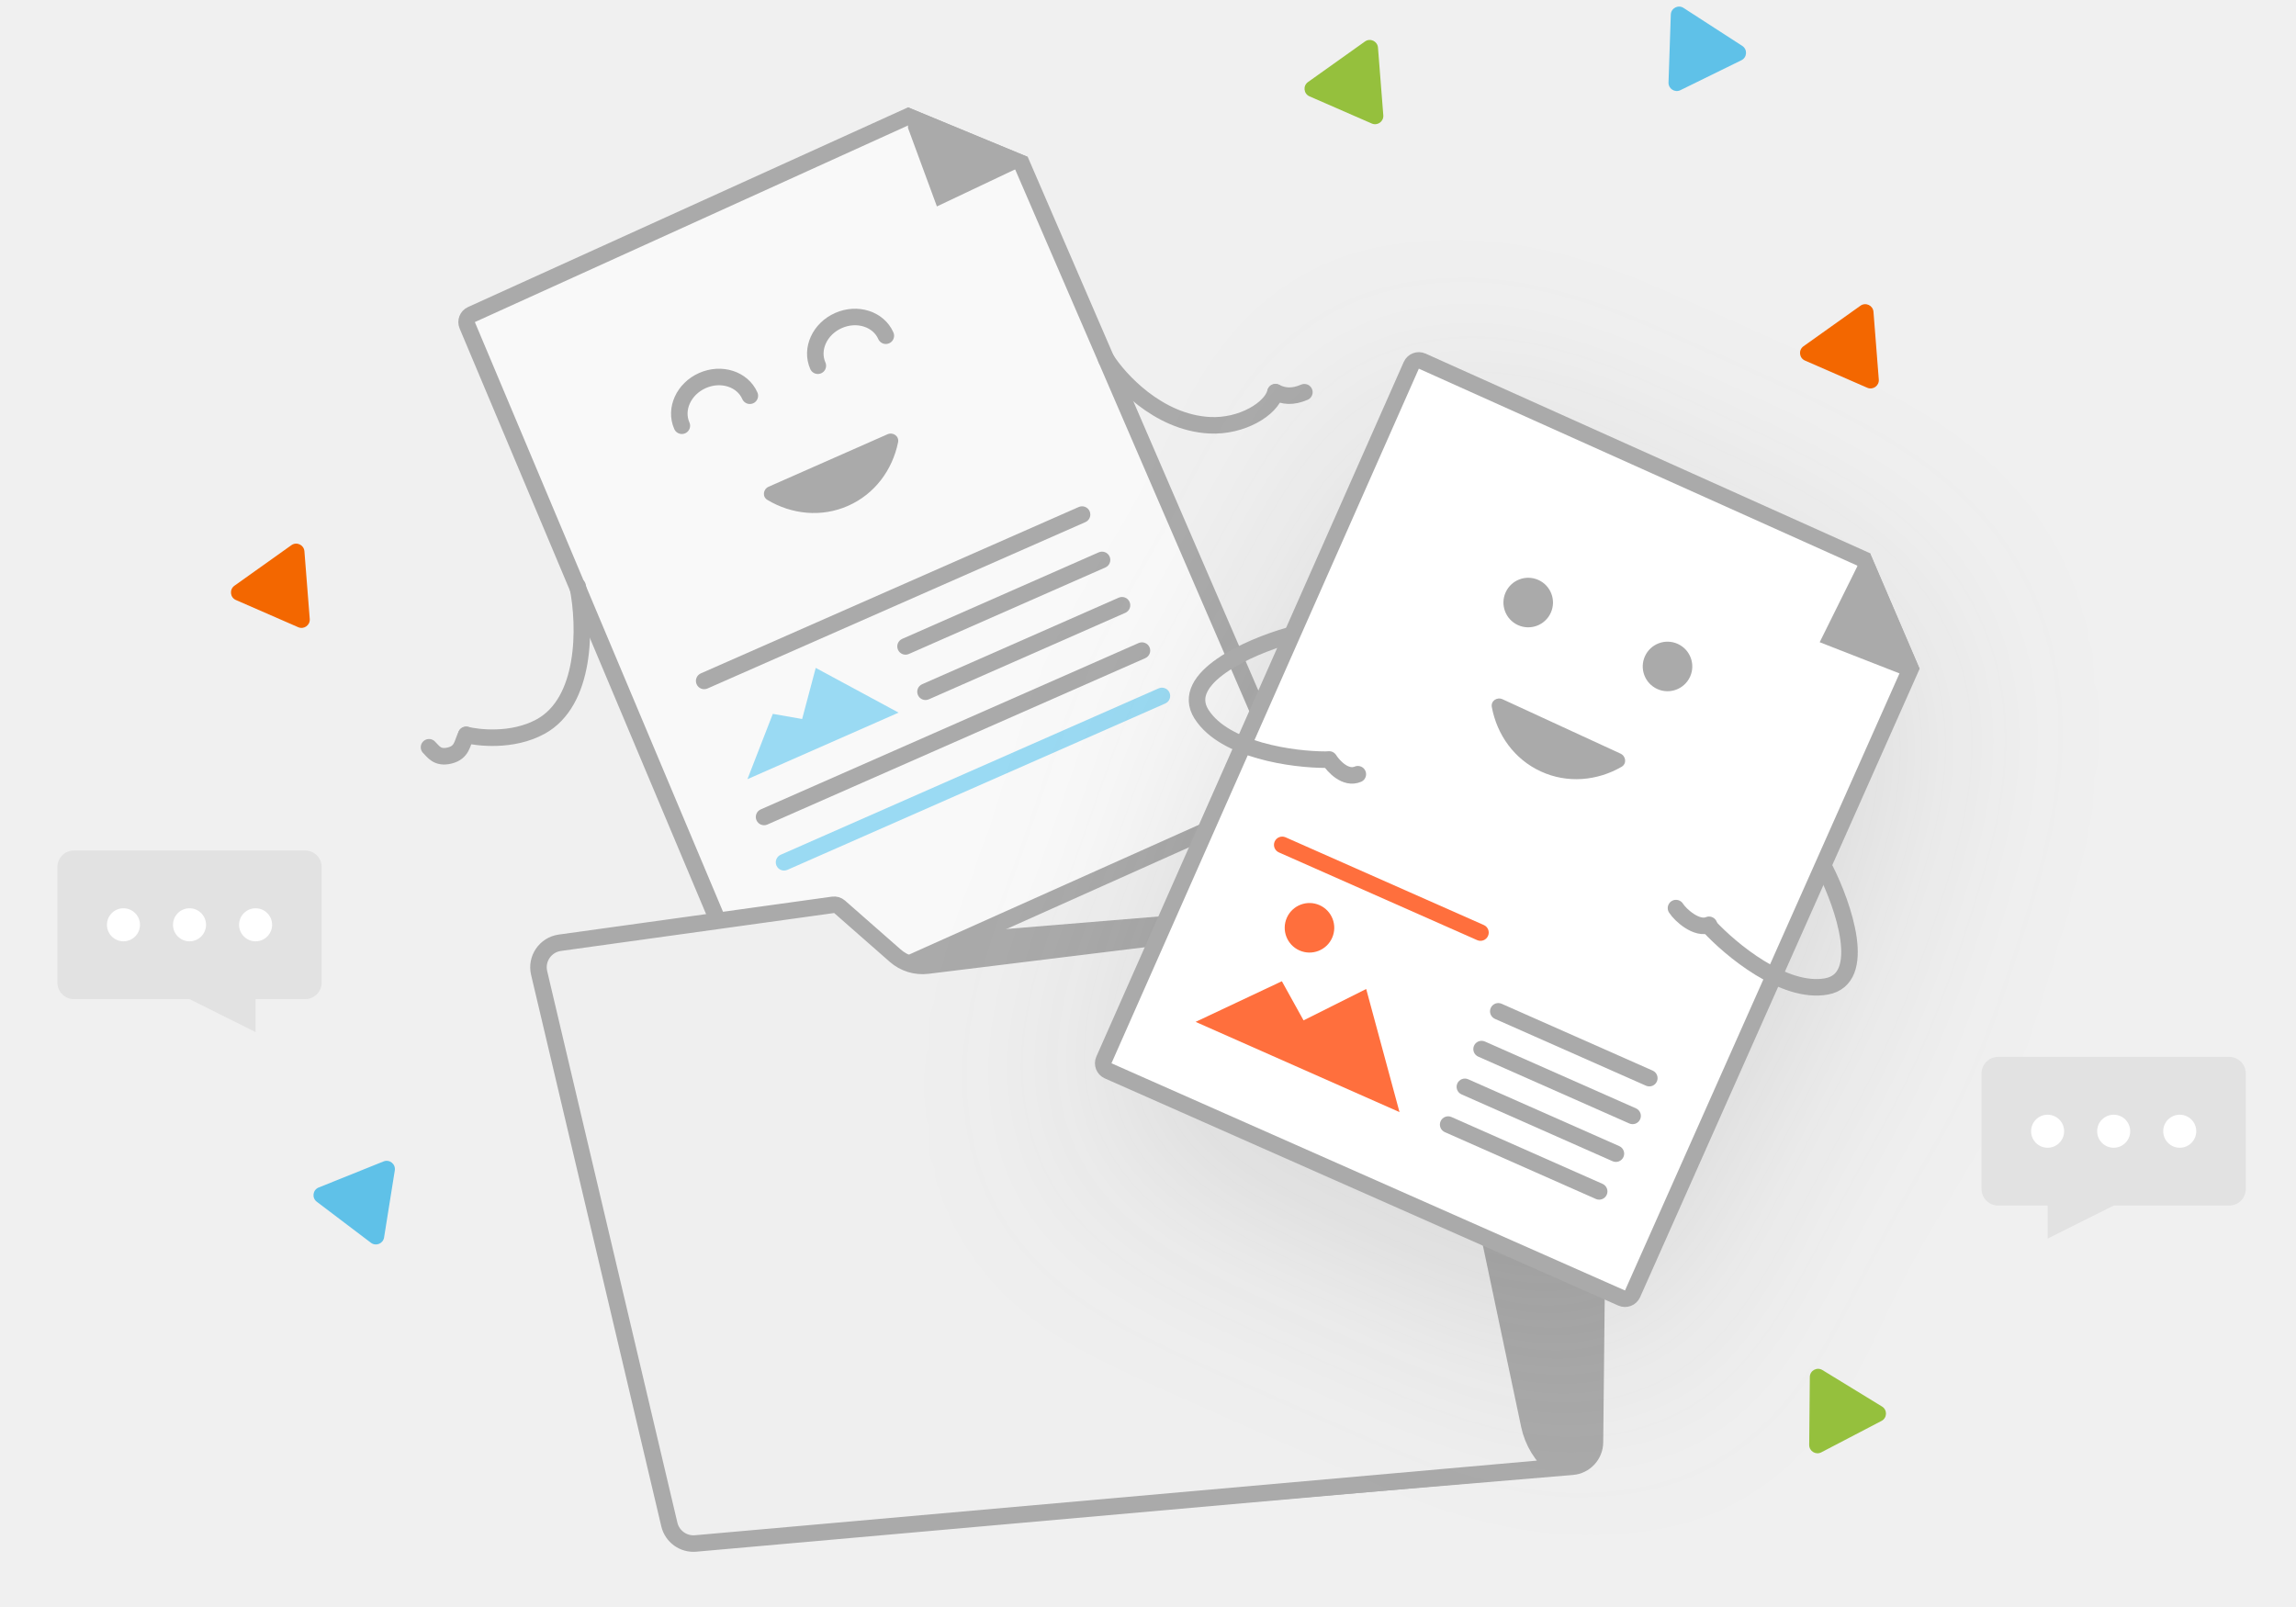
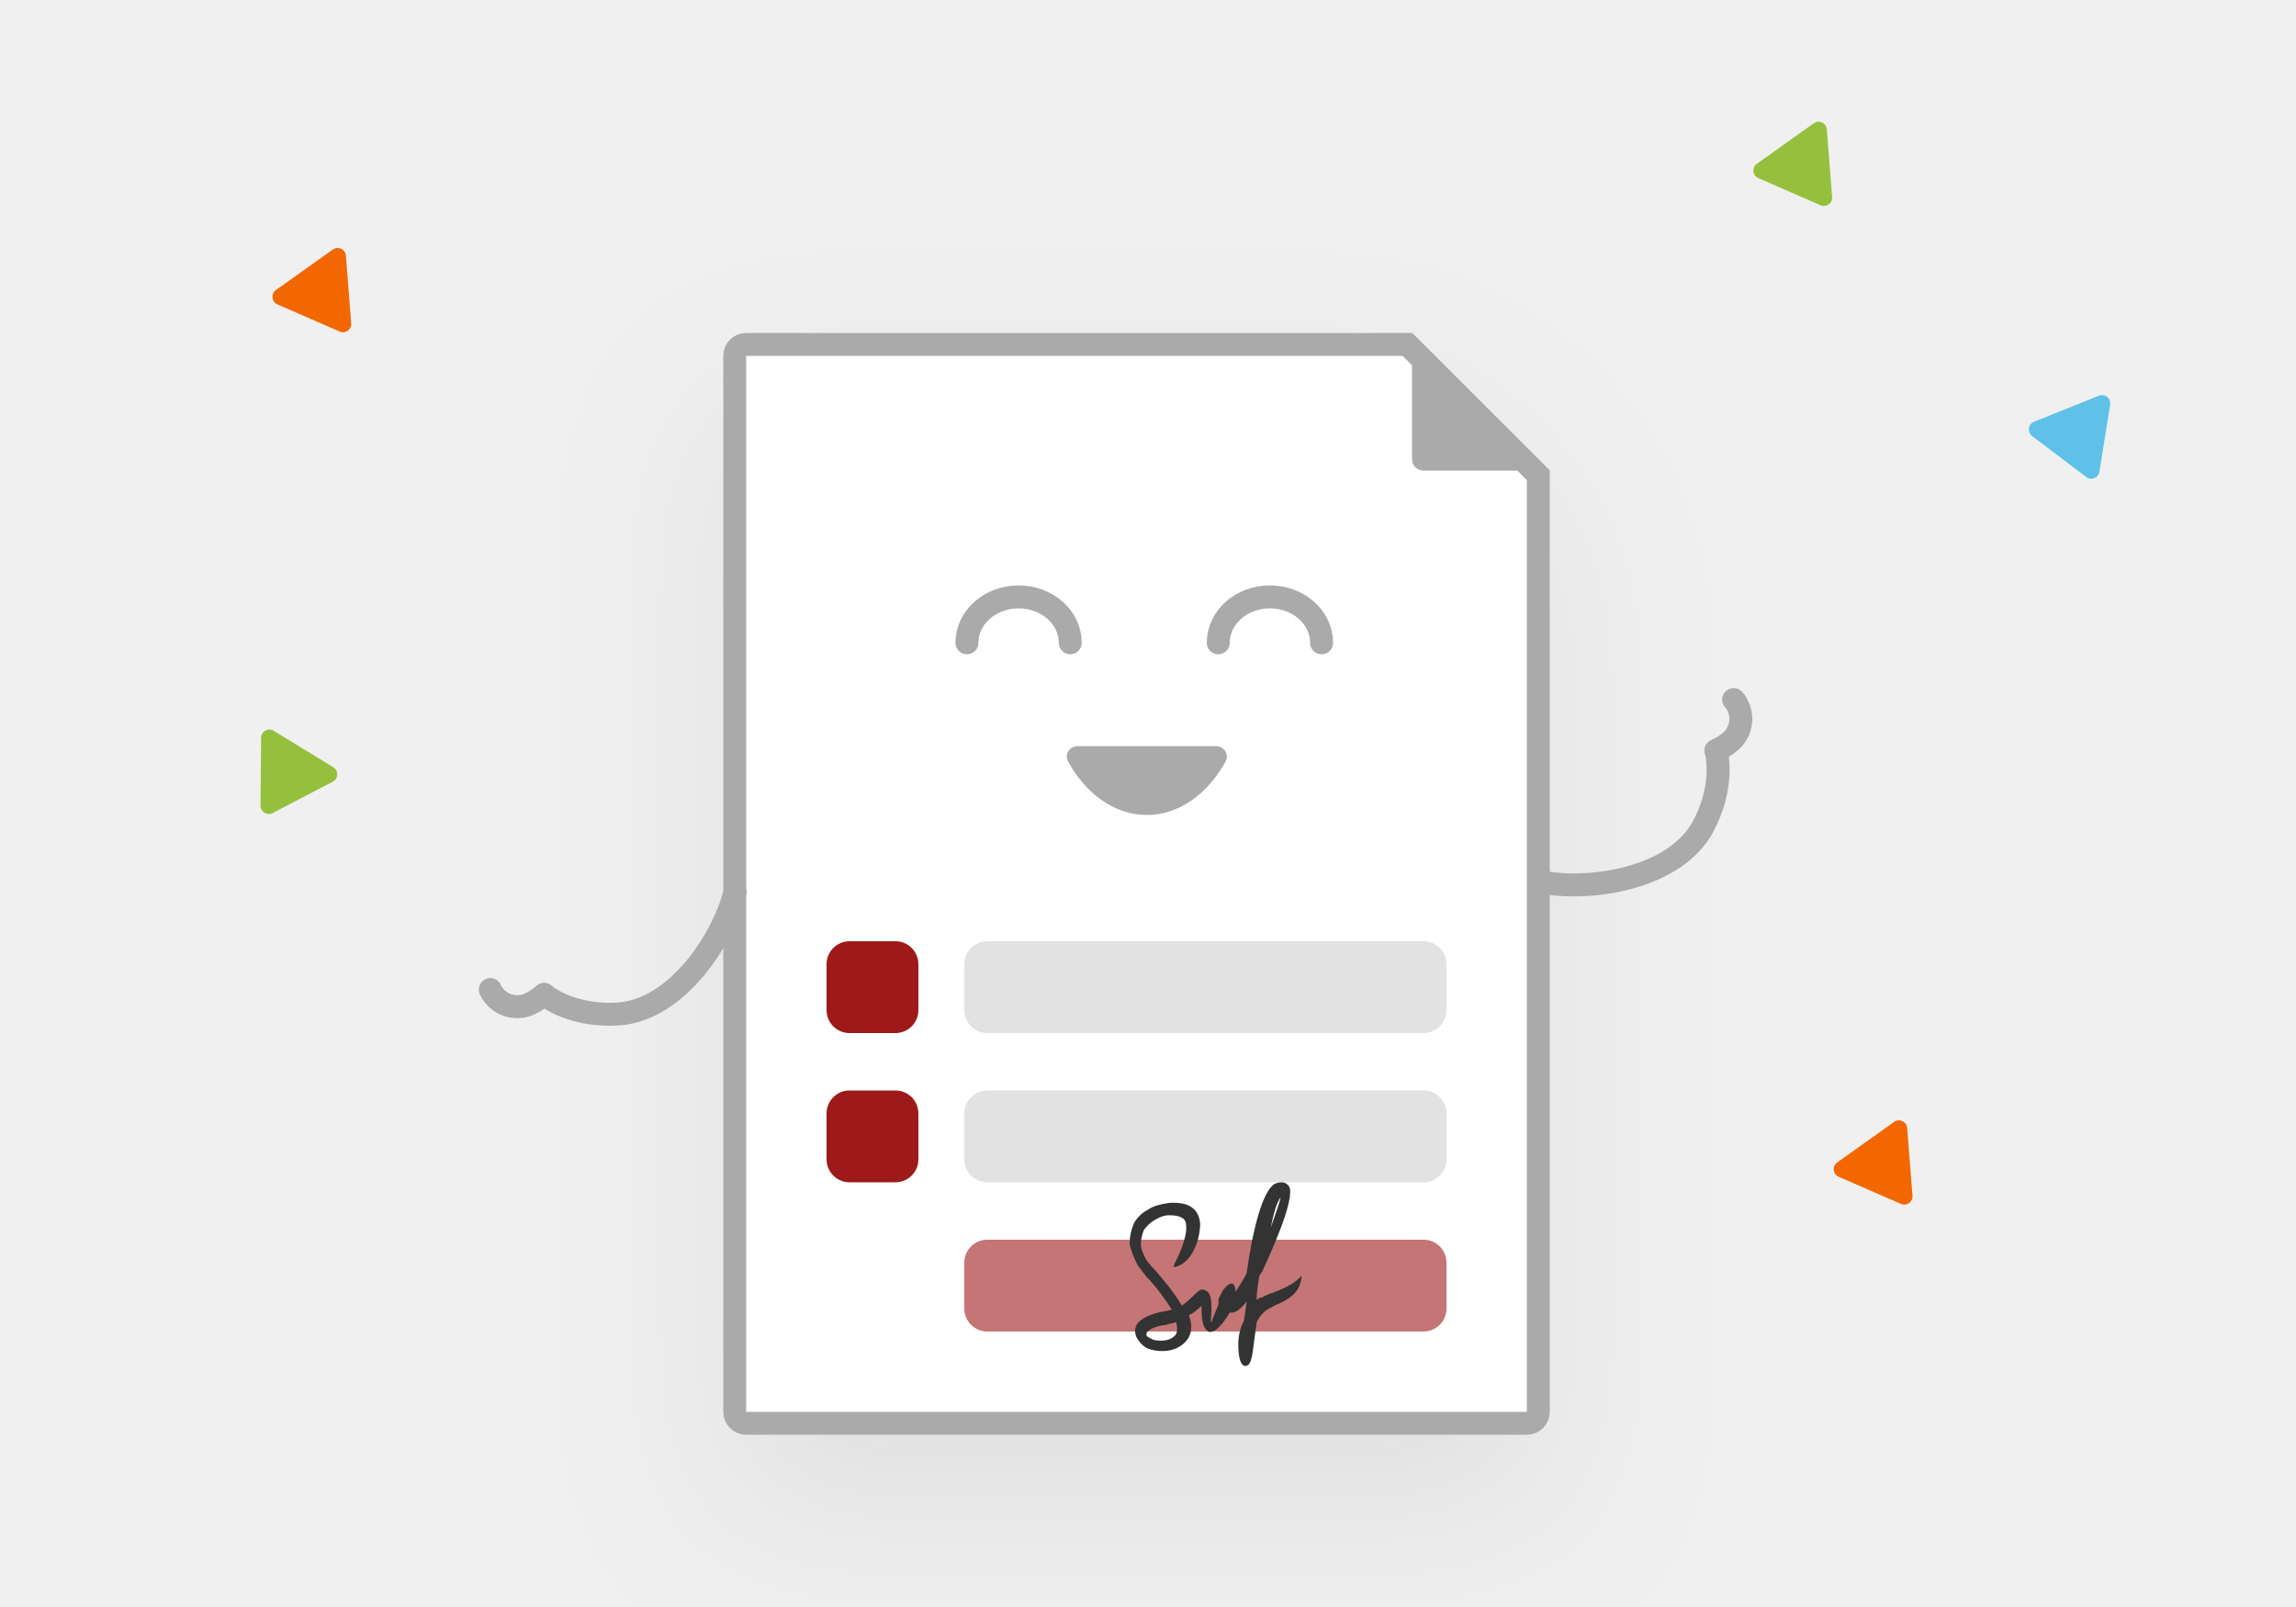
<svg xmlns="http://www.w3.org/2000/svg" width="200" height="140" viewBox="0 0 200 140" fill="none">
-   <path d="M67.39 82.596L140.162 76.621L139.653 125.659C139.638 127.144 138.496 128.373 137.017 128.497L66.779 134.386L67.39 82.596Z" fill="#AAAAAA" />
-   <path d="M40.7 28.338C40.548 27.979 40.711 27.565 41.065 27.404L79.107 10.136L88.979 14.221L112.353 68.319C112.509 68.68 112.346 69.1 111.987 69.26L67.163 89.331C66.794 89.496 66.362 89.325 66.206 88.953L40.7 28.338Z" fill="#F9F9F9" stroke="#AAAAAA" stroke-width="1.439" />
-   <path d="M50.32 51.074C51.039 54.67 51.039 61.145 47.083 63.303C44.595 64.66 41.568 64.262 40.608 64.022" stroke="#AAAAAA" stroke-width="1.439" stroke-linecap="round" />
-   <path d="M37.371 65.101C37.721 65.428 38.066 66.096 39.169 65.82C40.273 65.544 40.248 64.741 40.608 64.022" stroke="#AAAAAA" stroke-width="1.439" stroke-linecap="round" />
-   <path d="M96.358 31.292C97.452 33.028 100.849 36.804 105.35 37.047C108.179 37.199 110.745 35.608 111.104 34.169" stroke="#AAAAAA" stroke-width="1.439" stroke-linecap="round" />
-   <path d="M113.622 34.169C112.576 34.616 111.826 34.526 111.105 34.169" stroke="#AAAAAA" stroke-width="1.439" stroke-linecap="round" />
-   <rect x="60.391" y="58.953" width="37.406" height="1.439" rx="0.719" transform="rotate(-23.7636 60.3906 58.9535)" fill="#AAAAAA" />
-   <rect x="77.931" y="55.947" width="20.142" height="1.439" rx="0.719" transform="rotate(-23.7636 77.9307 55.9467)" fill="#AAAAAA" />
-   <rect x="79.67" y="59.897" width="20.142" height="1.439" rx="0.719" transform="rotate(-23.7636 79.6699 59.8973)" fill="#AAAAAA" />
-   <rect x="65.608" y="70.804" width="37.406" height="1.439" rx="0.719" transform="rotate(-23.7636 65.6084 70.8043)" fill="#AAAAAA" />
-   <rect x="67.348" y="74.754" width="37.406" height="1.439" rx="0.719" transform="rotate(-23.7636 67.3477 74.7541)" fill="#9ADAF3" />
-   <path d="M67.318 62.191L65.107 67.881L78.275 62.083L71.057 58.187L69.873 62.638L67.318 62.191Z" fill="#9ADAF3" />
-   <path d="M65.317 34.476C64.676 33.022 62.83 32.428 61.194 33.15C59.558 33.872 58.752 35.636 59.394 37.09" stroke="#AAAAAA" stroke-width="1.439" stroke-linecap="round" />
-   <path d="M77.163 29.248C76.522 27.795 74.676 27.201 73.04 27.923C71.404 28.645 70.599 30.408 71.24 31.862" stroke="#AAAAAA" stroke-width="1.439" stroke-linecap="round" />
-   <path d="M66.846 43.552C68.959 44.816 71.549 45.093 73.874 44.067C76.199 43.041 77.74 40.941 78.23 38.528C78.337 38 77.796 37.618 77.304 37.835L66.959 42.4C66.466 42.618 66.384 43.275 66.846 43.552Z" fill="#AAAAAA" />
-   <path d="M79.094 9.351L89.524 13.668L88.445 14.746L81.612 17.984L79.094 11.15V9.351Z" fill="#AAAAAA" />
-   <path d="M46.963 84.765C46.671 83.528 47.507 82.307 48.767 82.132L72.563 78.828C72.77 78.799 72.979 78.862 73.136 79L77.981 83.255C78.752 83.932 79.775 84.248 80.793 84.123L121.688 79.1C122.8 78.964 123.832 79.701 124.063 80.797L133.208 124.162C133.516 125.621 134.312 126.908 135.436 127.83L60.596 134.465C59.528 134.56 58.552 133.856 58.305 132.812L46.963 84.765Z" fill="#EFEFEF" stroke="#AAAAAA" stroke-width="1.439" />
-   <g filter="url(#filter0_d_2136_2298)">
-     <path d="M122.934 31.827C123.096 31.462 123.523 31.298 123.887 31.462L162.346 48.738L166.428 58.262L142.208 112.717C142.047 113.08 141.623 113.243 141.26 113.083L96.525 93.289C96.162 93.128 95.998 92.703 96.159 92.34L122.934 31.827Z" fill="white" stroke="#AAAAAA" stroke-width="1.439" />
-     <path d="M111.661 85.484L104.147 89.024L121.908 96.884L119.007 86.16L113.55 88.894L111.661 85.484Z" fill="#FF6F3D" />
-     <circle cx="114.067" cy="80.828" r="2.158" transform="rotate(23.87 114.067 80.8279)" fill="#FF6F3D" />
-     <rect x="111.326" y="72.654" width="20.323" height="1.439" rx="0.719" transform="rotate(23.87 111.326 72.6543)" fill="#FF6F3D" />
-     <rect x="130.146" y="87.156" width="15.826" height="1.439" rx="0.719" transform="rotate(23.87 130.146 87.1563)" fill="#AAAAAA" />
-     <rect x="128.69" y="90.445" width="15.826" height="1.439" rx="0.719" transform="rotate(23.87 128.69 90.4454)" fill="#AAAAAA" />
-     <rect x="127.235" y="93.734" width="15.826" height="1.439" rx="0.719" transform="rotate(23.87 127.235 93.7344)" fill="#AAAAAA" />
-     <rect x="125.779" y="97.023" width="15.826" height="1.439" rx="0.719" transform="rotate(23.87 125.779 97.0235)" fill="#AAAAAA" />
-     <path d="M129.949 61.597C130.4 64.018 131.907 66.142 134.215 67.206C136.523 68.269 139.116 68.035 141.25 66.805C141.716 66.537 141.645 65.878 141.156 65.652L130.887 60.919C130.397 60.694 129.85 61.067 129.949 61.597Z" fill="#AAAAAA" />
-     <path d="M162.897 48.196L167.213 58.267L165.552 58.702L158.509 55.949L161.818 49.275L162.897 48.196Z" fill="#AAAAAA" />
-     <circle cx="133.12" cy="52.493" r="2.158" transform="rotate(24.4777 133.12 52.4934)" fill="#AAAAAA" />
-     <circle cx="145.254" cy="58.061" r="2.158" transform="rotate(24.4777 145.254 58.0606)" fill="#AAAAAA" />
-     <path d="M112.217 55.39C108.86 56.349 102.649 59.059 104.663 62.224C106.678 65.389 112.696 66.18 115.454 66.18" stroke="#AAAAAA" stroke-width="1.439" stroke-linecap="round" />
-     <path d="M115.779 66.163C116.171 66.779 117.218 67.897 118.278 67.448" stroke="#AAAAAA" stroke-width="1.439" stroke-linecap="round" />
-     <path d="M158.996 75.753C160.567 78.871 162.786 85.273 159.094 85.938C155.402 86.604 150.739 82.717 148.87 80.69" stroke="#AAAAAA" stroke-width="1.439" stroke-linecap="round" />
-     <path d="M145.992 79.112C146.384 79.727 147.81 81.017 148.87 80.567" stroke="#AAAAAA" stroke-width="1.439" stroke-linecap="round" />
+   <g clip-path="url(#clip0_836_69133)">
+     <g filter="url(#filter0_d_836_69133)">
+       <path d="M63 31C63 29.895 63.895 29 65 29H123L135 41V123C135 124.105 134.105 125 133 125H65C63.895 125 63 124.105 63 123V31Z" fill="white" />
+       <path d="M64 31C64 30.448 64.448 30 65 30H122.586L134 41.414V123C134 123.552 133.552 124 133 124H65C64.448 124 64 123.552 64 123V31Z" stroke="#AAAAAA" stroke-width="2" />
+     </g>
+     <path d="M123 29L135 41H124C123.448 41 123 40.552 123 40V29Z" fill="#AAAAAA" />
+     <path d="M93.228 56C93.228 53.791 91.214 52 88.728 52C86.243 52 84.228 53.791 84.228 56" stroke="#AAAAAA" stroke-width="2" stroke-linecap="round" />
+     <path d="M115.121 56C115.121 53.791 113.106 52 110.621 52C108.136 52 106.121 53.791 106.121 56" stroke="#AAAAAA" stroke-width="2" stroke-linecap="round" />
+     <path d="M93.035 66.342C94.595 69.169 97.088 71 99.897 71C102.705 71 105.198 69.169 106.758 66.342C107.101 65.72 106.62 65 105.91 65H93.883C93.173 65 92.692 65.72 93.035 66.342Z" fill="#AAAAAA" />
+     <rect x="72" y="82" width="8" height="8" rx="2" fill="#9E1919" />
+     <rect x="84" y="82" width="42" height="8" rx="2" fill="#E2E2E2" />
+     <rect x="84" y="95" width="42" height="8" rx="2" fill="#E2E2E2" />
+     <rect x="84" y="108" width="42" height="8" rx="2" fill="#C57575" />
+     <rect x="72" y="95" width="8" height="8" rx="2" fill="#9E1919" />
+     <path fill-rule="evenodd" clip-rule="evenodd" d="M102.208 110.406L102.331 110.048C102.823 109.093 103.437 107.66 103.315 106.705C103.315 106.228 102.946 105.87 101.839 105.87C101.347 105.87 100.855 106.108 100.487 106.347C100.118 106.586 99.872 106.825 99.626 107.183C99.503 107.541 99.38 107.899 99.38 108.376C99.38 108.854 99.626 109.331 99.872 109.809C99.995 109.928 100.241 110.286 100.61 110.644C101.347 111.48 102.331 112.674 102.946 113.748C103.437 113.39 103.806 113.032 104.052 112.793C104.421 112.435 104.667 112.196 105.036 112.435C105.528 112.674 105.528 113.39 105.528 114.225C105.528 114.703 105.405 115.18 105.528 115.18C105.528 115.18 105.651 114.822 106.142 113.629C106.142 113.509 106.142 113.27 106.142 113.151C106.265 112.912 106.388 112.674 106.511 112.435C107.126 111.599 107.618 111.599 107.618 112.554C107.987 111.957 108.478 111.241 108.601 110.883C109.093 107.302 109.954 103.721 111.06 103.124C111.675 102.886 112.044 103.005 112.29 103.363C112.905 104.437 110.446 109.689 109.954 110.764L109.708 111.122C109.585 111.838 109.462 112.554 109.462 113.27C109.585 113.151 109.708 113.032 109.954 113.032C110.323 112.793 110.692 112.674 111.06 112.554C111.921 112.196 112.782 111.838 113.396 111.122C113.274 112.077 113.028 112.793 111.552 113.509C111.183 113.629 110.815 113.867 110.569 113.987C110.077 114.225 109.708 114.703 109.462 115.18V115.3L109.339 116.135C109.093 117.806 109.093 119 108.478 119C108.11 119 107.864 118.403 107.864 117.09C107.864 116.493 107.987 115.777 108.356 115.061L108.601 113.39C108.11 113.987 107.618 114.464 107.126 114.345C106.265 115.777 105.651 116.135 105.282 116.016C104.79 115.777 104.667 114.942 104.667 114.106C104.667 113.987 104.667 113.867 104.667 113.748C104.421 113.987 104.052 114.345 103.56 114.583C103.929 115.538 103.806 116.374 103.192 116.971C102.331 117.806 101.101 117.806 100.241 117.568C99.749 117.448 99.38 117.09 99.134 116.732C98.888 116.374 98.765 115.897 99.011 115.419C99.257 114.942 100.118 114.464 101.47 114.225C101.716 114.225 101.839 114.106 102.085 114.106C101.47 113.151 100.61 111.957 99.872 111.241C99.503 110.764 99.257 110.406 99.134 110.286C98.765 109.57 98.519 108.973 98.397 108.376C98.397 107.78 98.519 107.183 98.765 106.586C99.011 106.108 99.503 105.631 99.995 105.392C100.487 105.034 101.101 104.915 101.839 104.795C103.683 104.676 104.421 105.392 104.544 106.586C104.544 108.018 103.806 110.167 102.208 110.406ZM102.331 116.374C102.577 116.135 102.577 115.658 102.454 115.18C102.208 115.3 101.839 115.3 101.593 115.419C100.487 115.538 99.995 115.897 99.872 116.135C99.872 116.255 99.872 116.255 99.872 116.374C99.995 116.493 100.241 116.613 100.487 116.732C101.101 116.851 101.839 116.851 102.331 116.374ZM110.692 106.944C111.06 105.87 111.429 104.915 111.552 104.318C111.183 104.795 110.937 105.75 110.692 106.944Z" fill="#333333" />
+     <path d="M64.034 77.678C63.014 81.782 58.986 88.038 53.798 88.341C50.536 88.531 48.282 87.357 47.4 86.635" stroke="#AAAAAA" stroke-width="2" stroke-linecap="round" />
+     <path d="M42.709 86.208C42.913 86.722 43.562 87.455 44.524 87.646C45.81 87.901 46.672 87.208 47.401 86.635" stroke="#AAAAAA" stroke-width="2" stroke-linecap="round" />
+     <path d="M134.464 76.872C138.625 77.631 145.984 76.533 148.394 71.929C149.91 69.034 149.767 66.497 149.471 65.396" stroke="#AAAAAA" stroke-width="2" stroke-linecap="round" />
+     <path d="M151.013 60.945C151.397 61.342 151.798 62.235 151.577 63.19C151.28 64.468 150.294 64.968 149.471 65.397" stroke="#AAAAAA" stroke-width="2" stroke-linecap="round" />
+     <path d="M166.594 104.168C166.636 104.709 166.086 105.101 165.589 104.884L160.163 102.516C159.651 102.292 159.578 101.595 160.034 101.271L164.995 97.737C165.451 97.413 166.086 97.709 166.13 98.267L166.594 104.168Z" fill="#F36700" />
+     <path d="M30.593 28.168C30.636 28.709 30.086 29.101 29.589 28.884L24.163 26.516C23.651 26.292 23.578 25.595 24.034 25.27L28.995 21.737C29.451 21.413 30.086 21.709 30.13 22.267L30.593 28.168Z" fill="#F36700" />
+     <path d="M23.745 70.834C23.263 71.085 22.688 70.733 22.693 70.19L22.745 64.271C22.75 63.712 23.363 63.372 23.84 63.663L29.035 66.844C29.512 67.135 29.488 67.836 28.992 68.095L23.745 70.834Z" fill="#95C03D" />
+     <path d="M159.594 17.168C159.636 17.709 159.086 18.101 158.589 17.884L153.163 15.516C152.651 15.292 152.578 14.595 153.034 14.271L157.995 10.737C158.451 10.413 159.086 10.709 159.13 11.267L159.594 17.168Z" fill="#95C03D" />
+     <path d="M182.876 41.1C182.79 41.636 182.164 41.888 181.731 41.56L177.013 37.985C176.567 37.648 176.66 36.953 177.179 36.744L182.831 34.474C183.35 34.265 183.898 34.703 183.81 35.255L182.876 41.1Z" fill="#5FC1E8" />
  </g>
-   <path d="M163.658 33.065C163.701 33.606 163.151 33.997 162.653 33.78L157.228 31.412C156.715 31.189 156.643 30.491 157.098 30.167L162.06 26.634C162.515 26.309 163.15 26.606 163.194 27.163L163.658 33.065Z" fill="#F36700" />
-   <path d="M26.981 53.926C27.024 54.467 26.474 54.859 25.976 54.641L20.551 52.273C20.038 52.05 19.966 51.353 20.421 51.028L25.383 47.495C25.838 47.17 26.474 47.467 26.517 48.024L26.981 53.926Z" fill="#F36700" />
-   <path d="M158.65 126.526C158.168 126.778 157.593 126.425 157.597 125.882L157.65 119.963C157.655 119.404 158.268 119.064 158.745 119.356L163.94 122.536C164.417 122.828 164.393 123.528 163.897 123.787L158.65 126.526Z" fill="#95C03D" />
-   <path d="M120.497 10.045C120.539 10.587 119.99 10.978 119.492 10.761L114.067 8.393C113.554 8.169 113.482 7.472 113.937 7.148L118.899 3.614C119.354 3.29 119.989 3.587 120.033 4.144L120.497 10.045Z" fill="#95C03D" />
-   <path d="M146.377 7.856C145.89 8.095 145.323 7.729 145.341 7.186L145.541 1.27C145.56 0.711 146.181 0.386 146.65 0.69L151.765 3.998C152.234 4.302 152.193 5.002 151.691 5.248L146.377 7.856Z" fill="#5FC1E8" />
-   <path d="M33.456 107.809C33.37 108.345 32.744 108.597 32.311 108.269L27.593 104.694C27.147 104.356 27.24 103.661 27.759 103.453L33.411 101.182C33.93 100.974 34.478 101.411 34.39 101.963L33.456 107.809Z" fill="#5FC1E8" />
-   <path d="M5 75.532C5 74.737 5.644 74.093 6.439 74.093H26.581C27.375 74.093 28.019 74.737 28.019 75.532V85.603C28.019 86.397 27.375 87.041 26.581 87.041H22.264V89.919L16.51 87.041H6.439C5.644 87.041 5 86.397 5 85.603V75.532Z" fill="#E2E2E2" />
-   <circle cx="10.755" cy="80.567" r="1.439" fill="white" />
-   <circle cx="16.509" cy="80.567" r="1.439" fill="white" />
-   <circle cx="22.264" cy="80.567" r="1.439" fill="white" />
-   <path d="M195.627 93.515C195.627 92.721 194.983 92.077 194.189 92.077H174.047C173.252 92.077 172.608 92.721 172.608 93.515V103.586C172.608 104.381 173.252 105.025 174.047 105.025H178.363V107.902L184.118 105.025H194.189C194.983 105.025 195.627 104.381 195.627 103.586V93.515Z" fill="#E2E2E2" />
-   <circle cx="1.439" cy="1.439" r="1.439" transform="matrix(-1 0 0 1 191.312 97.1122)" fill="white" />
-   <circle cx="1.439" cy="1.439" r="1.439" transform="matrix(-1 0 0 1 185.557 97.1124)" fill="white" />
-   <circle cx="1.439" cy="1.439" r="1.439" transform="matrix(-1 0 0 1 179.802 97.1124)" fill="white" />
  <defs>
-     <filter id="filter0_d_2136_2298" x="77.394" y="17.73" width="107.803" height="119.153" filterUnits="userSpaceOnUse" color-interpolation-filters="sRGB">
+     <filter id="filter0_d_836_69133" x="48" y="21" width="102" height="126" filterUnits="userSpaceOnUse" color-interpolation-filters="sRGB">
      <feFlood flood-opacity="0" result="BackgroundImageFix" />
      <feColorMatrix in="SourceAlpha" type="matrix" values="0 0 0 0 0 0 0 0 0 0 0 0 0 0 0 0 0 0 127 0" result="hardAlpha" />
-       <feOffset dy="5.035" />
-       <feGaussianBlur stdDeviation="8.992" />
-       <feColorMatrix type="matrix" values="0 0 0 0 0.333 0 0 0 0 0.333 0 0 0 0 0.333 0 0 0 0.15 0" />
-       <feBlend mode="normal" in2="BackgroundImageFix" result="effect1_dropShadow_2136_2298" />
-       <feBlend mode="normal" in="SourceGraphic" in2="effect1_dropShadow_2136_2298" result="shape" />
+       <feOffset dy="7" />
+       <feGaussianBlur stdDeviation="7.5" />
+       <feColorMatrix type="matrix" values="0 0 0 0 0.333 0 0 0 0 0.333 0 0 0 0 0.333 0 0 0 0.1 0" />
+       <feBlend mode="normal" in2="BackgroundImageFix" result="effect1_dropShadow_836_69133" />
+       <feBlend mode="normal" in="SourceGraphic" in2="effect1_dropShadow_836_69133" result="shape" />
    </filter>
+     <clipPath id="clip0_836_69133">
+       <rect width="200" height="140" fill="white" />
+     </clipPath>
  </defs>
</svg>
